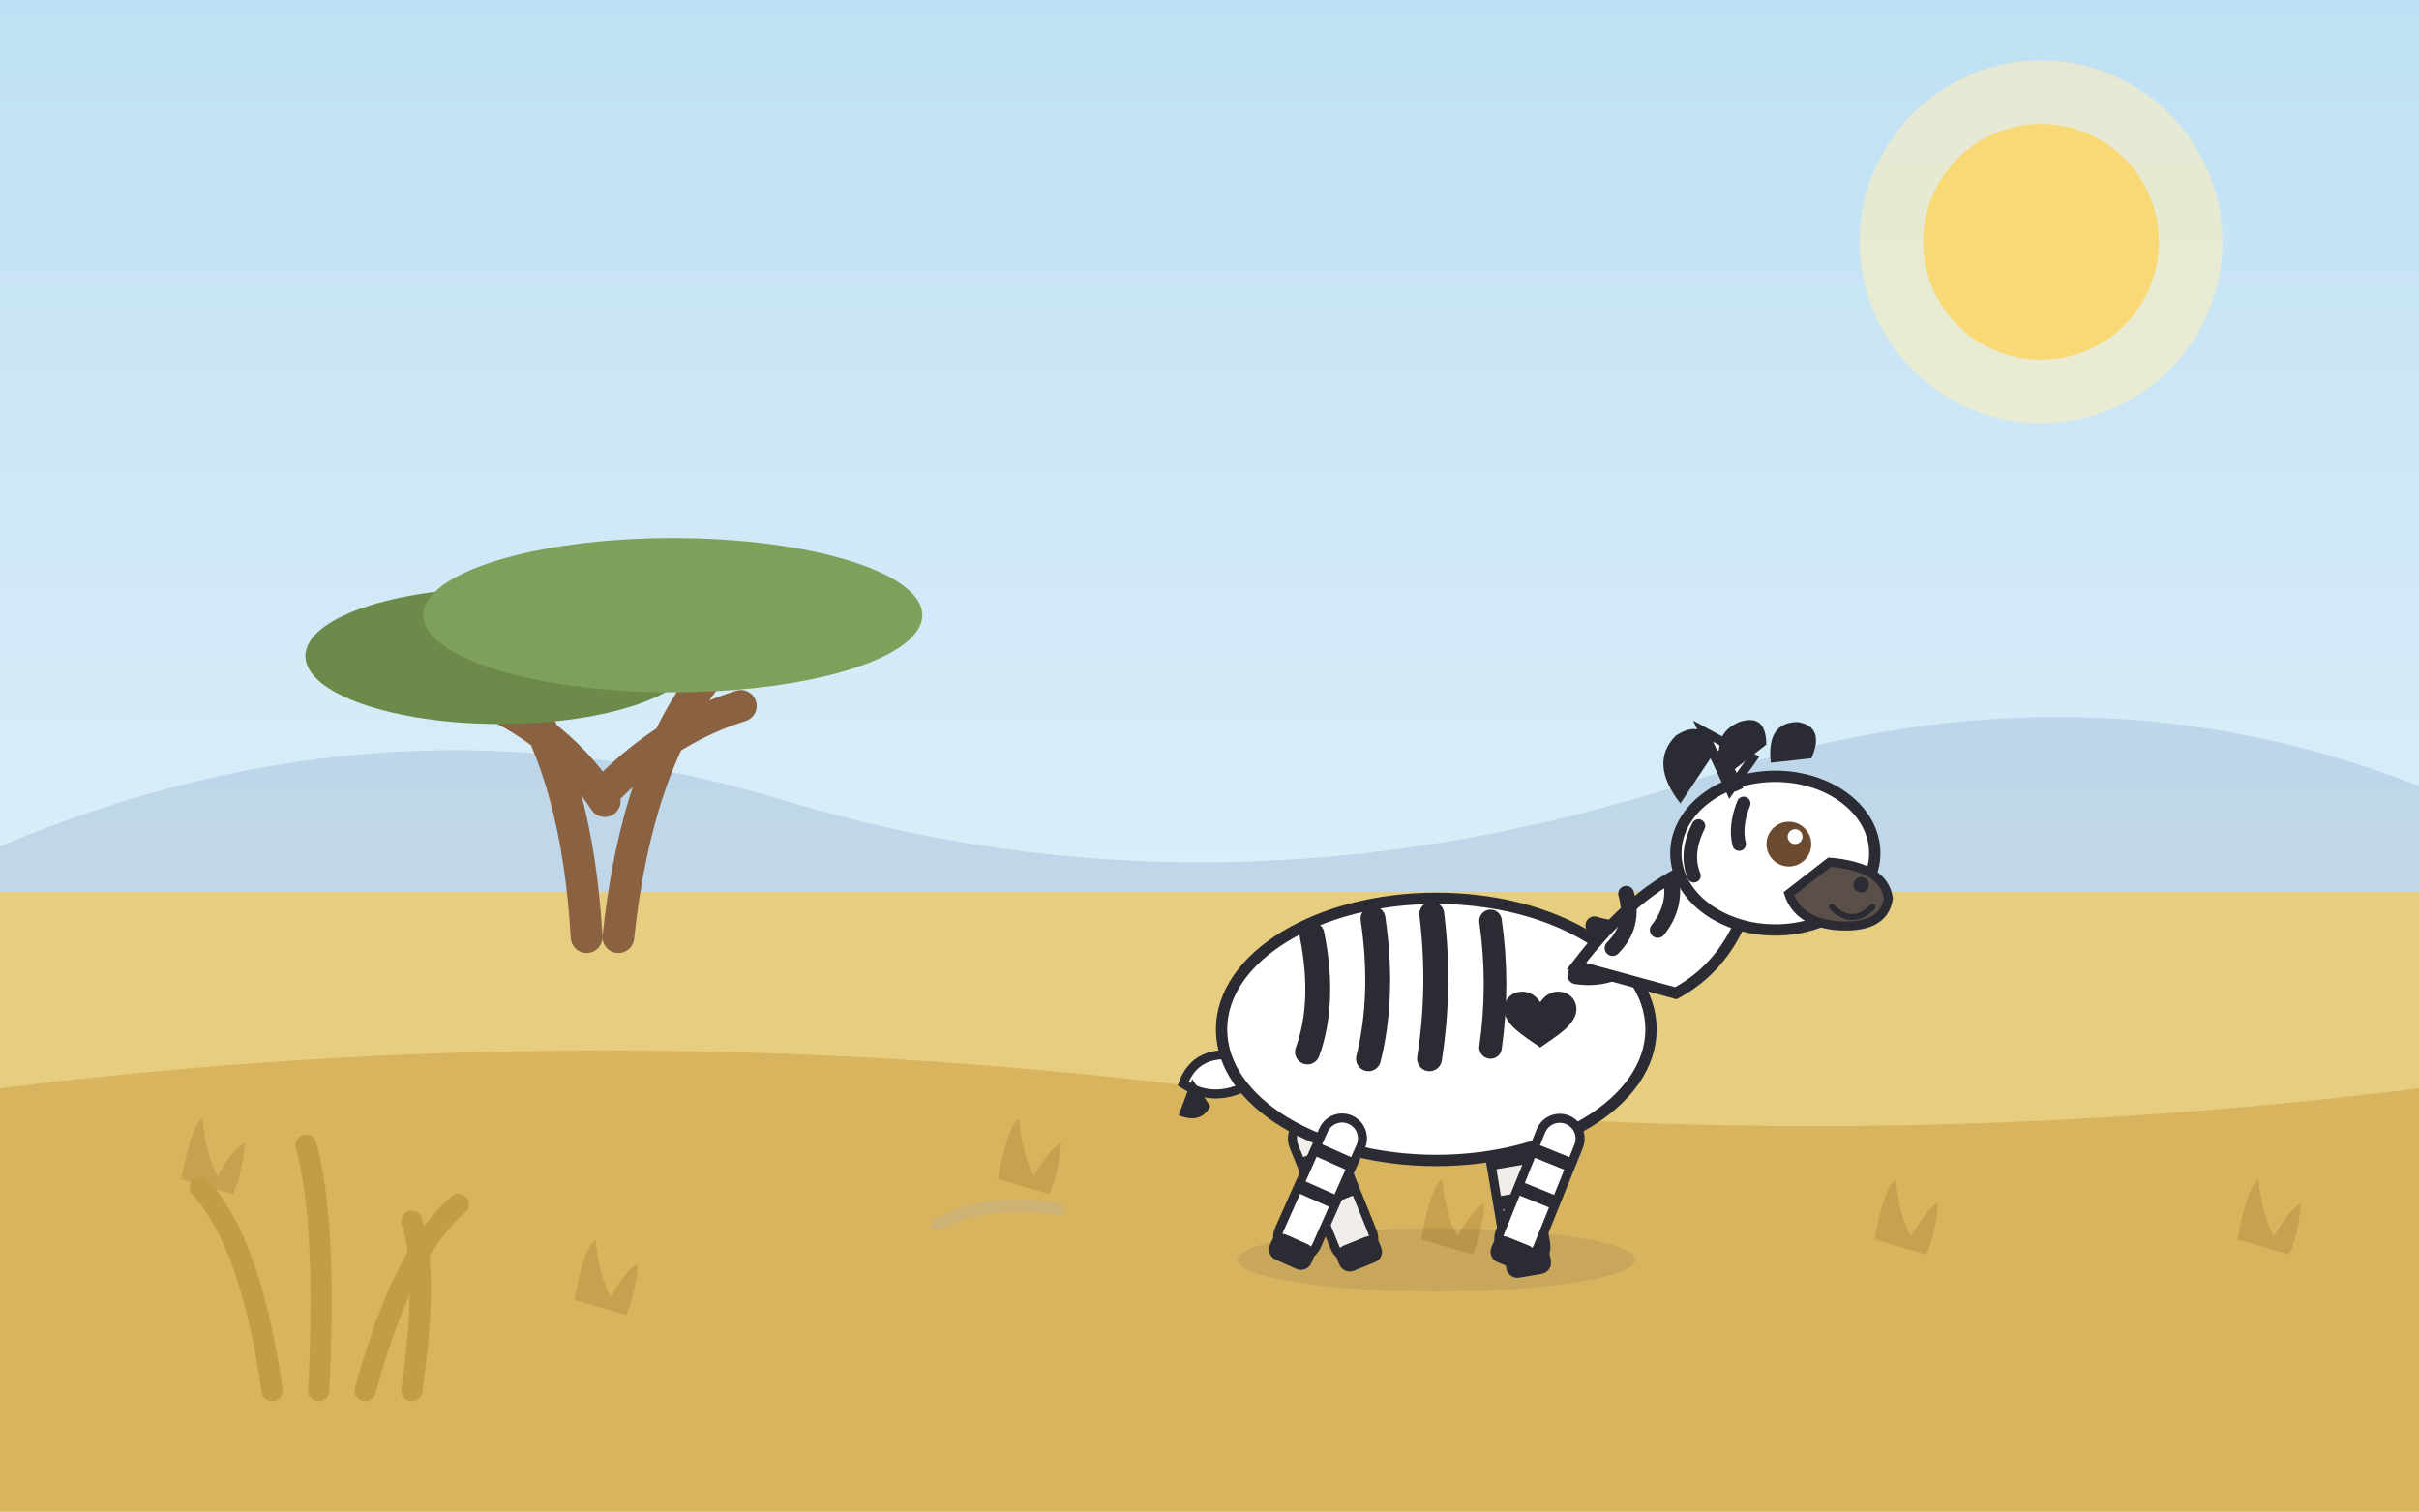
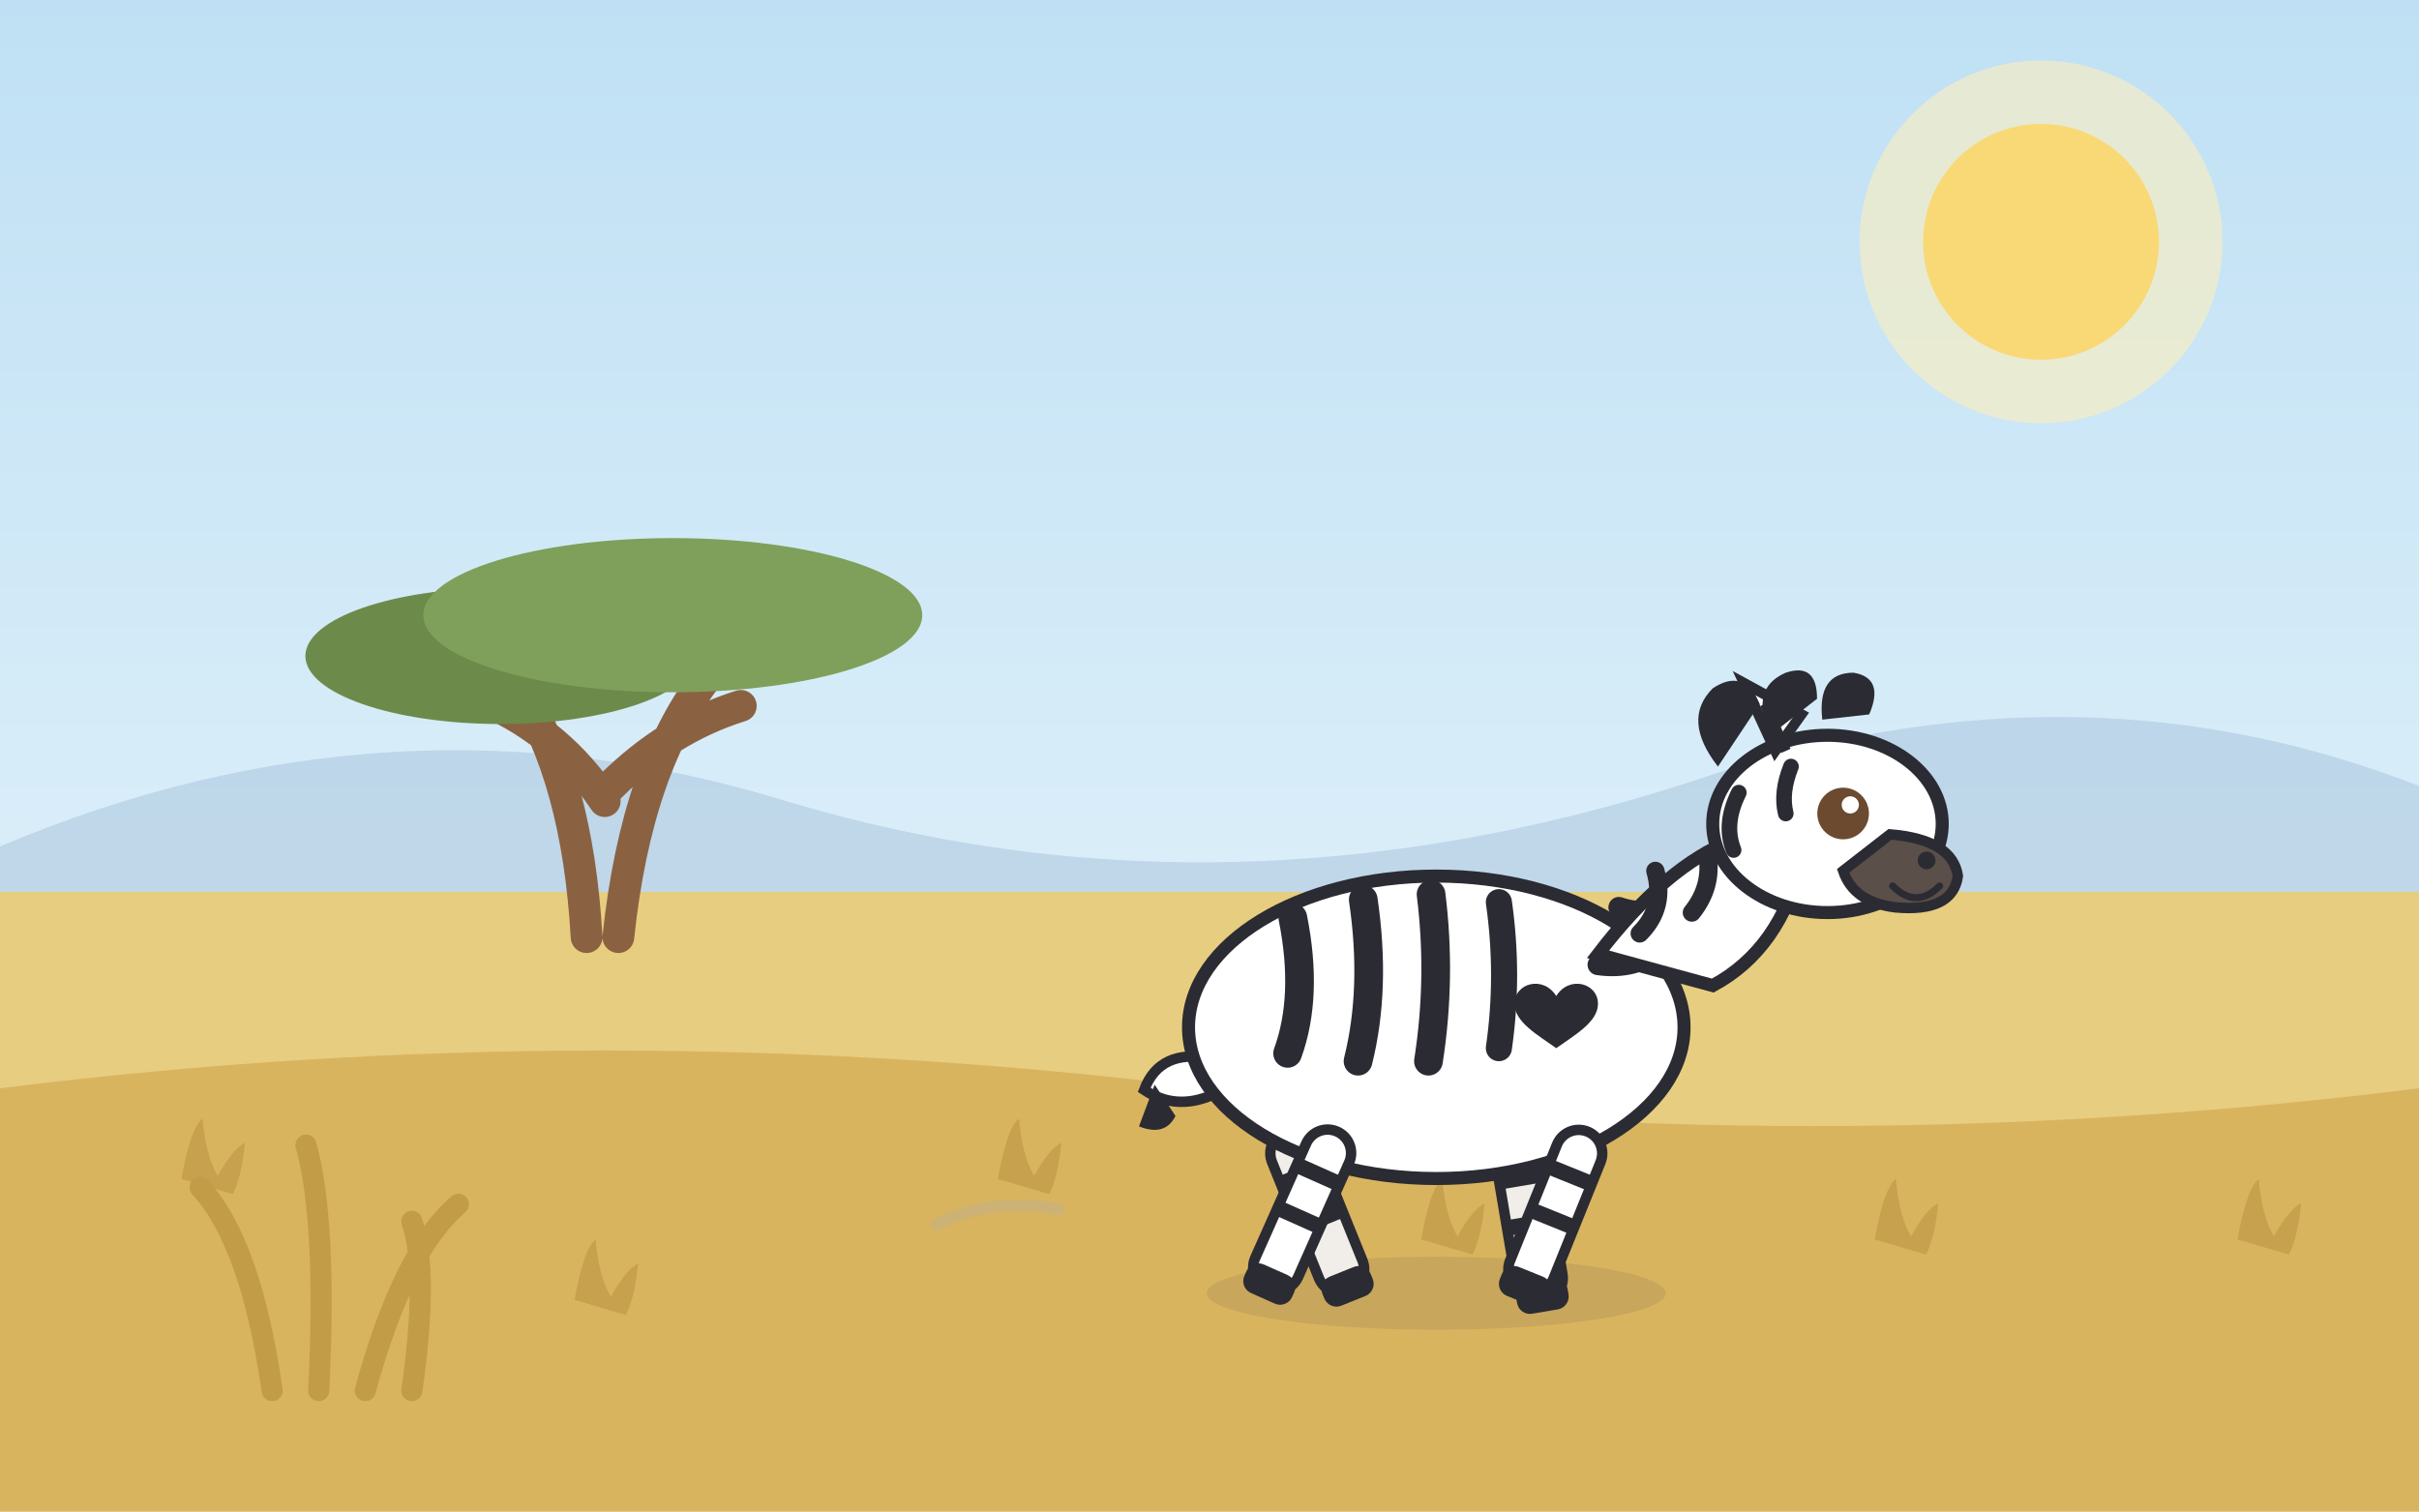
<svg xmlns="http://www.w3.org/2000/svg" viewBox="0 0 1600 1000" role="img">
  <style>
@media (prefers-reduced-motion: no-preference) {
  .anim-idle { animation: idle 3.8s ease-in-out infinite alternate; }
  @keyframes idle { from { transform: translateY(0); } to { transform: translateY(-6px); } }
  .anim-tail { transform-box: fill-box; transform-origin: 100% 20%; animation: tail 2.6s ease-in-out infinite alternate; }
  @keyframes tail { from { transform: rotate(-6deg); } to { transform: rotate(8deg); } }
  .anim-blink { transform-box: fill-box; transform-origin: center; animation: blink 5.2s infinite; }
  @keyframes blink { 0%, 93%, 100% { transform: scaleY(1); } 95%, 97% { transform: scaleY(0.12); } }
  .anim-glow { transform-box: fill-box; transform-origin: center; animation: glow 4.2s ease-in-out infinite alternate; }
  @keyframes glow { from { transform: scale(1); opacity: 0.5; } to { transform: scale(1.08); opacity: 0.75; } }
  .anim-shimmer { animation: shimmer 5s ease-in-out infinite alternate; }
  @keyframes shimmer { from { opacity: 0.62; } to { opacity: 0.92; } }
  .anim-grass { transform-box: fill-box; transform-origin: 50% 100%; animation: sway 3.2s ease-in-out infinite alternate; }
  .anim-canopy { transform-box: fill-box; transform-origin: 50% 100%; animation: sway 5.6s ease-in-out infinite alternate; }
  @keyframes sway { from { transform: rotate(-1.8deg); } to { transform: rotate(2.2deg); } }
  .anim-rain { animation: rainfall 1.15s linear infinite; }
  @keyframes rainfall { from { transform: translateY(-32px); opacity: 0.85; } 75% { opacity: 0.55; } to { transform: translateY(72px); opacity: 0; } }
  .anim-ripple { transform-box: fill-box; transform-origin: center; animation: ripple 3.4s ease-in-out infinite alternate; }
  @keyframes ripple { from { transform: scale(1); opacity: 0.8; } to { transform: scale(1.18); opacity: 0.55; } }
  .anim-drip { animation: drip 1s ease-in infinite; }
  @keyframes drip { from { transform: translateY(-12px); opacity: 0.95; } to { transform: translateY(28px); opacity: 0; } }
  .anim-flow { stroke-dasharray: 26 20; animation: flow 0.8s linear infinite; }
  @keyframes flow { from { stroke-dashoffset: 0; } to { stroke-dashoffset: -46; } }
  .anim-splash { transform-box: fill-box; transform-origin: 50% 100%; animation: splashPulse 1.7s ease-in-out infinite alternate; }
  @keyframes splashPulse { from { transform: scale(0.97); } to { transform: scale(1.05); } }
  .anim-strain { transform-box: fill-box; transform-origin: center; animation: strain 0.9s ease-in-out infinite alternate; }
  @keyframes strain { from { transform: translateX(-5px); } to { transform: translateX(4px); } }
  .anim-float { transform-box: fill-box; transform-origin: center; animation: floaty 2.6s ease-in-out infinite alternate; }
  @keyframes floaty { from { transform: translateY(0) scale(1); } to { transform: translateY(-12px) scale(1.08); } }
  .anim-wave { animation: wave 2.4s ease-in-out infinite; opacity: 0; }
  @keyframes wave { 0% { opacity: 0; } 30% { opacity: 0.9; } 60%, 100% { opacity: 0; } }
  .anim-cloud { animation: cloudDrift 9s ease-in-out infinite alternate; }
  @keyframes cloudDrift { from { transform: translateX(-18px); } to { transform: translateX(22px); } }
  .tap-target { cursor: pointer; }
  .tap-target.tap-play { transform-box: fill-box; transform-origin: 50% 85%; animation: tapWiggle 0.7s ease-in-out; }
  .tap-target[data-tap="puddle"].tap-play { transform-origin: center; animation: tapSplash 0.85s ease-out; }
  .tap-target[data-tap="sun"].tap-play { transform-origin: center; animation: tapPulse 0.6s ease-in-out; }
  .tap-target[data-tap="tree"].tap-play { transform-origin: 50% 100%; animation: tapShake 0.7s ease-in-out; }
  @keyframes tapWiggle { 0% { transform: rotate(0); } 25% { transform: rotate(-4deg) scale(1.03); } 55% { transform: rotate(3deg) scale(1.04); } 80% { transform: rotate(-1.5deg); } 100% { transform: rotate(0); } }
  @keyframes tapSplash { 0% { transform: scale(1); } 40% { transform: scale(1.06, 0.94); } 70% { transform: scale(0.97, 1.03); } 100% { transform: scale(1); } }
  @keyframes tapPulse { 0% { transform: scale(1); } 50% { transform: scale(1.12); } 100% { transform: scale(1); } }
  @keyframes tapShake { 0% { transform: rotate(0); } 20% { transform: rotate(2.4deg); } 45% { transform: rotate(-2deg); } 70% { transform: rotate(1.2deg); } 100% { transform: rotate(0); } }
  .tap-burst { opacity: 0; }
  .tap-target.tap-play .tap-burst { opacity: 1; }
  .tap-target.tap-play .tap-burst circle { animation: burstUp 0.6s ease-out forwards; }
  @keyframes burstUp { from { transform: translateY(0); opacity: 0.95; } to { transform: translateY(-90px); opacity: 0; } }
}
</style>
  <defs>
    <linearGradient id="sky" x1="0" y1="0" x2="0" y2="1">
      <stop offset="0" stop-color="#bfe0f4" />
      <stop offset="1" stop-color="#eef8fd" />
    </linearGradient>
  </defs>
  <rect width="1600" height="1000" fill="url(#sky)" />
  <g class="tap-target" data-tap="sun">
    <circle class="anim-glow" cx="1350" cy="160" r="120" fill="#fdeebc" opacity="0.6" />
    <circle cx="1350" cy="160" r="78" fill="#f9d976" />
  </g>
  <path d="M 0 560 q 260 -110 520 -30 q 300 90 620 -20 q 240 -76 460 10 L 1600 640 L 0 640 Z" fill="#a9c4dd" opacity="0.55" />
  <rect x="0" y="590" width="1600" height="410" fill="#e7cd7f" />
  <path d="M 0 720 q 400 -50 800 0 q 400 50 800 0 L 1600 1000 L 0 1000 Z" fill="#d9b45f" />
  <g class="anim-grass" style="animation-delay:1.00s">
    <path d="M 120 780 q 6 -34 14 -40 q 2 24 10 38 q 10 -18 18 -22 q -2 22 -8 34 z" fill="#c39c48" opacity="0.8" />
  </g>
  <g class="anim-grass" style="animation-delay:0.50s">
    <path d="M 380 860 q 6 -34 14 -40 q 2 24 10 38 q 10 -18 18 -22 q -2 22 -8 34 z" fill="#c39c48" opacity="0.8" />
  </g>
  <g class="anim-grass" style="animation-delay:2.50s">
    <path d="M 660 780 q 6 -34 14 -40 q 2 24 10 38 q 10 -18 18 -22 q -2 22 -8 34 z" fill="#c39c48" opacity="0.8" />
  </g>
  <g class="anim-grass" style="animation-delay:1.50s">
    <path d="M 940 820 q 6 -34 14 -40 q 2 24 10 38 q 10 -18 18 -22 q -2 22 -8 34 z" fill="#c39c48" opacity="0.8" />
  </g>
  <g class="anim-grass" style="animation-delay:0.00s">
    <path d="M 1240 820 q 6 -34 14 -40 q 2 24 10 38 q 10 -18 18 -22 q -2 22 -8 34 z" fill="#c39c48" opacity="0.8" />
  </g>
  <g class="anim-grass" style="animation-delay:0.00s">
    <path d="M 1480 820 q 6 -34 14 -40 q 2 24 10 38 q 10 -18 18 -22 q -2 22 -8 34 z" fill="#c39c48" opacity="0.8" />
  </g>
  <g transform="translate(400 620) scale(1.5)">
    <g class="tap-target" data-tap="tree">
      <path d="M -8 0 q -4 -70 -30 -110 M 6 0 q 8 -76 40 -116 M 0 -60 q -20 -30 -52 -44 M 2 -66 q 26 -26 58 -36" stroke="#8a6242" stroke-width="14" fill="none" stroke-linecap="round" />
      <g class="anim-canopy" style="animation-delay:2.00s">
        <ellipse cx="-46" cy="-124" rx="86" ry="30" fill="#6c8b4a" />
        <ellipse cx="30" cy="-142" rx="110" ry="34" fill="#7fa05a" />
      </g>
    </g>
  </g>
  <g transform="translate(180 920) scale(1.4)">
    <g class="anim-grass" style="animation-delay:2.50s" stroke="#c39c48" stroke-width="10" fill="none" stroke-linecap="round">
      <path d="M 0 0 q -10 -70 -34 -96" />
      <path d="M 22 0 q 4 -80 -6 -116" />
      <path d="M 44 0 q 18 -66 44 -88" />
      <path d="M 66 0 q 8 -56 0 -80" />
    </g>
  </g>
-   <g transform="translate(950 690) scale(1.495 1.495) rotate(0)">
+   <g transform="translate(950 690) scale(1.725 1.725) rotate(0)">
    <ellipse cx="0" cy="96" rx="88" ry="14" fill="#2b2b33" opacity="0.10" />
    <g class="tap-target" data-tap="zebra" data-mood="happy">
      <g class="anim-idle" style="animation-delay:2.00s">
        <g transform="translate(-58 34) rotate(-22)">
          <rect x="-9" y="0" width="18" height="66" rx="9" fill="#f1ede9" stroke="#2b2b33" stroke-width="4" />
          <path d="M -9 18 h 18 M -9 36 h 18" stroke="#2b2b33" stroke-width="6" />
          <rect x="-10" y="58" width="20" height="12" rx="5" fill="#2b2b33" />
        </g>
        <g transform="translate(30 34) rotate(-9.6)">
          <rect x="-9" y="0" width="18" height="66" rx="9" fill="#f1ede9" stroke="#2b2b33" stroke-width="4" />
          <path d="M -9 18 h 18 M -9 36 h 18" stroke="#2b2b33" stroke-width="6" />
          <rect x="-10" y="58" width="20" height="12" rx="5" fill="#2b2b33" />
        </g>
        <g class="anim-tail" style="animation-delay:2.00s">
          <path d="M -86 6 q -20 -4 -26 12 q 12 8 26 2" fill="#ffffff" stroke="#2b2b33" stroke-width="4" />
          <path d="M -108 16 l -6 16 q 10 4 14 -4 z" fill="#2b2b33" />
        </g>
        <ellipse cx="0" cy="-6" rx="95" ry="58" fill="#ffffff" stroke="#2b2b33" stroke-width="5" />
        <path d="M -55 -48 q 6 30 -2 52" stroke="#2b2b33" stroke-width="11" fill="none" stroke-linecap="round" />
        <path d="M -28 -55 q 5 34 -2 62" stroke="#2b2b33" stroke-width="11" fill="none" stroke-linecap="round" />
        <path d="M -2 -57 q 4 32 -1 64" stroke="#2b2b33" stroke-width="11" fill="none" stroke-linecap="round" />
        <path d="M 24 -54 q 4 28 0 56" stroke="#2b2b33" stroke-width="10" fill="none" stroke-linecap="round" />
        <path d="M 62 -30 q 14 2 24 -6" stroke="#2b2b33" stroke-width="8" fill="none" stroke-linecap="round" />
        <path d="M 70 -52 q 12 4 22 -2" stroke="#2b2b33" stroke-width="8" fill="none" stroke-linecap="round" />
        <path d="M 46 -18 c -5 -8 -16 -5 -16 3 c 0 7 9 12 16 17 c 7 -5 16 -10 16 -17 c 0 -8 -11 -11 -16 -3 z" fill="#2b2b33" />
        <g transform="translate(-38 34) rotate(24)">
          <rect x="-9" y="0" width="18" height="66" rx="9" fill="#ffffff" stroke="#2b2b33" stroke-width="4" />
          <path d="M -9 18 h 18 M -9 36 h 18" stroke="#2b2b33" stroke-width="6" />
          <rect x="-10" y="58" width="20" height="12" rx="5" fill="#2b2b33" />
        </g>
        <g transform="translate(58 34) rotate(22)">
          <rect x="-9" y="0" width="18" height="66" rx="9" fill="#ffffff" stroke="#2b2b33" stroke-width="4" />
          <path d="M -9 18 h 18 M -9 36 h 18" stroke="#2b2b33" stroke-width="6" />
          <rect x="-10" y="58" width="20" height="12" rx="5" fill="#2b2b33" />
        </g>
        <path d="M 62 -34 q 26 -34 52 -44 l 26 8 q -8 34 -34 48 z" fill="#ffffff" stroke="#2b2b33" stroke-width="5" />
        <path d="M 84 -66 q 4 14 -6 24 M 104 -72 q 2 12 -6 22" stroke="#2b2b33" stroke-width="7" fill="none" stroke-linecap="round" />
        <g transform="translate(150 -84)">
          <ellipse cx="0" cy="0" rx="44" ry="34" fill="#ffffff" stroke="#2b2b33" stroke-width="5" />
          <path d="M 24 4 q 24 2 26 16 q -2 14 -24 12 q -16 -2 -20 -14 z" fill="#5a4f49" stroke="#2b2b33" stroke-width="4" />
          <circle cx="38" cy="14" r="3.4" fill="#2b2b33" />
          <g transform="translate(34 22)">
            <path d="M -9 1.8 q 9 9 18 0" stroke="#2b2b33" stroke-width="2.7" fill="none" stroke-linecap="round" />
          </g>
          <path d="M -20 -28 l -12 -26 l 22 12 z" fill="#ffffff" stroke="#2b2b33" stroke-width="4" />
          <path d="M -24 -46 l 8 18" stroke="#2b2b33" stroke-width="4" />
          <path d="M -34 -12 q -6 12 -2 22 M -14 -22 q -4 10 -2 18" stroke="#2b2b33" stroke-width="6" fill="none" stroke-linecap="round" />
          <g transform="translate(6 -4)">
            <g class="anim-blink">
              <circle cx="0" cy="0" r="9.9" fill="#6b4a2f" />
              <circle cx="2.75" cy="-3.3" r="3.3" fill="#fff" />
            </g>
          </g>
          <path d="M -42 -22 q -14 -18 -2 -30 q 12 -8 18 6 M -22 -34 q -8 -18 6 -24 q 12 -4 12 10 M -2 -40 q -2 -18 12 -18 q 12 2 6 16" fill="#2b2b33" />
        </g>
      </g>
    </g>
  </g>
  <g stroke="#cbb27a" stroke-width="8" fill="none" stroke-linecap="round" opacity="0.8">
    <path d="M 700 800 q -46 -8 -80 10" />
  </g>
</svg>
